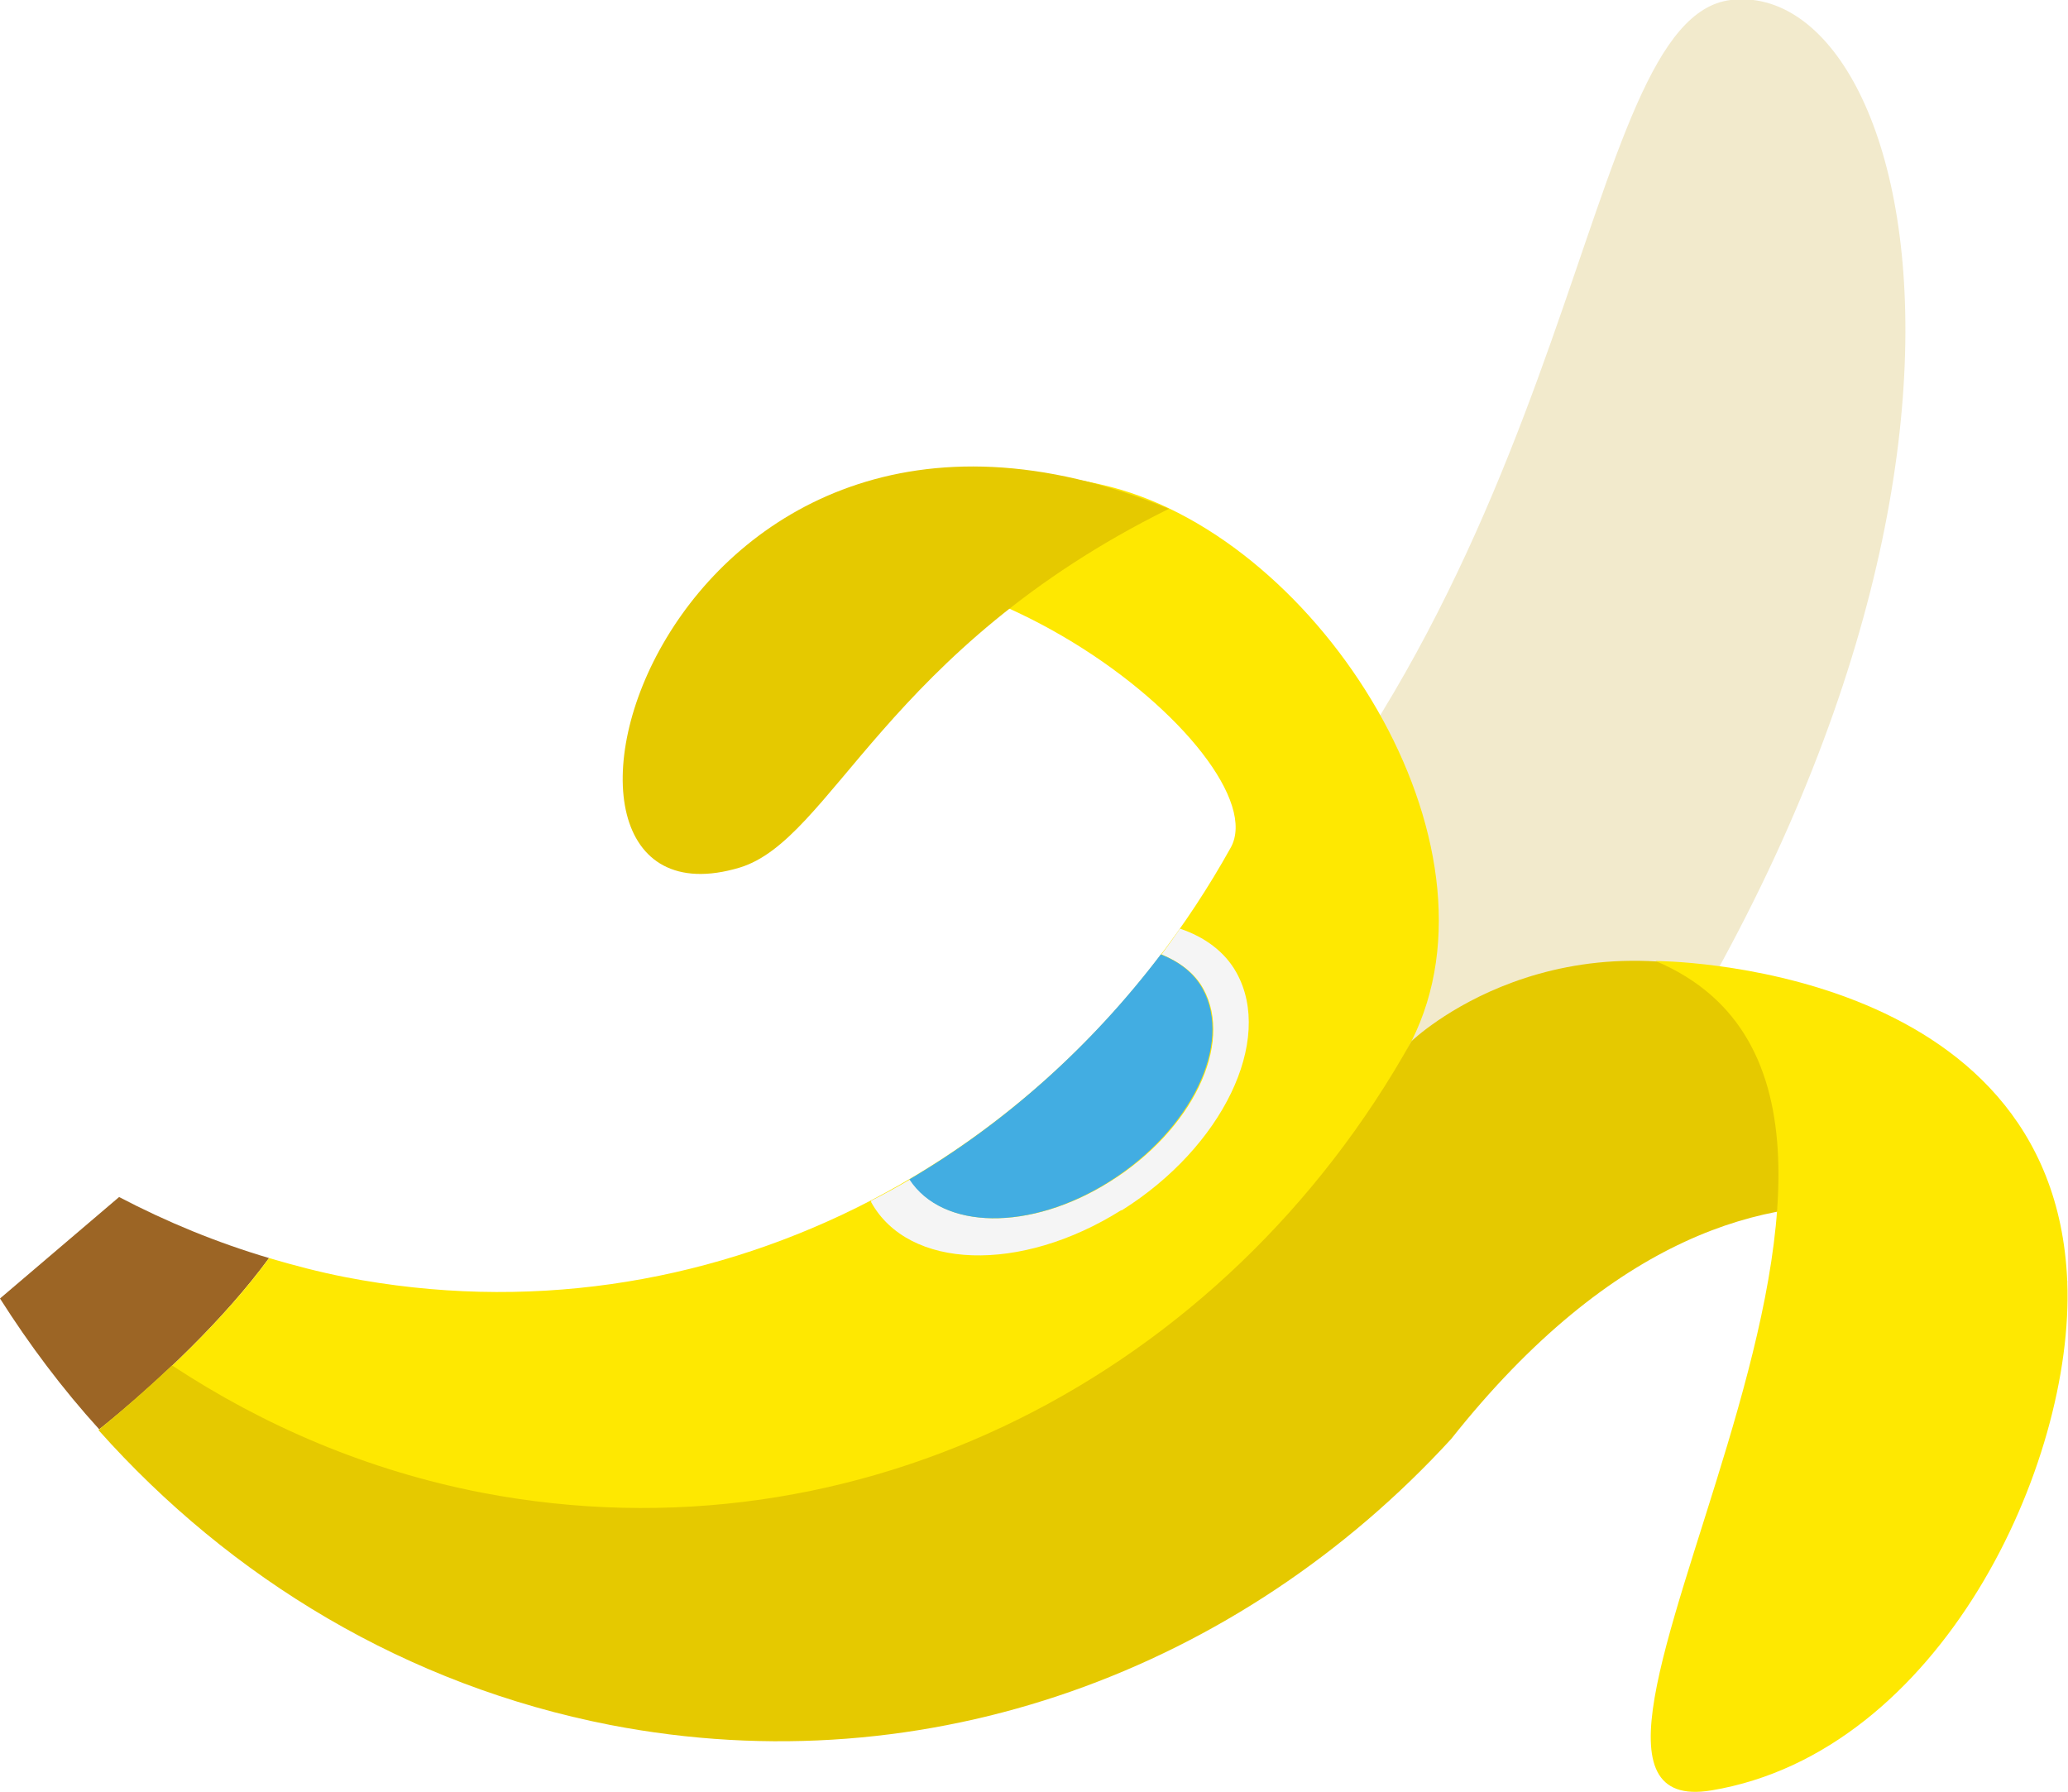
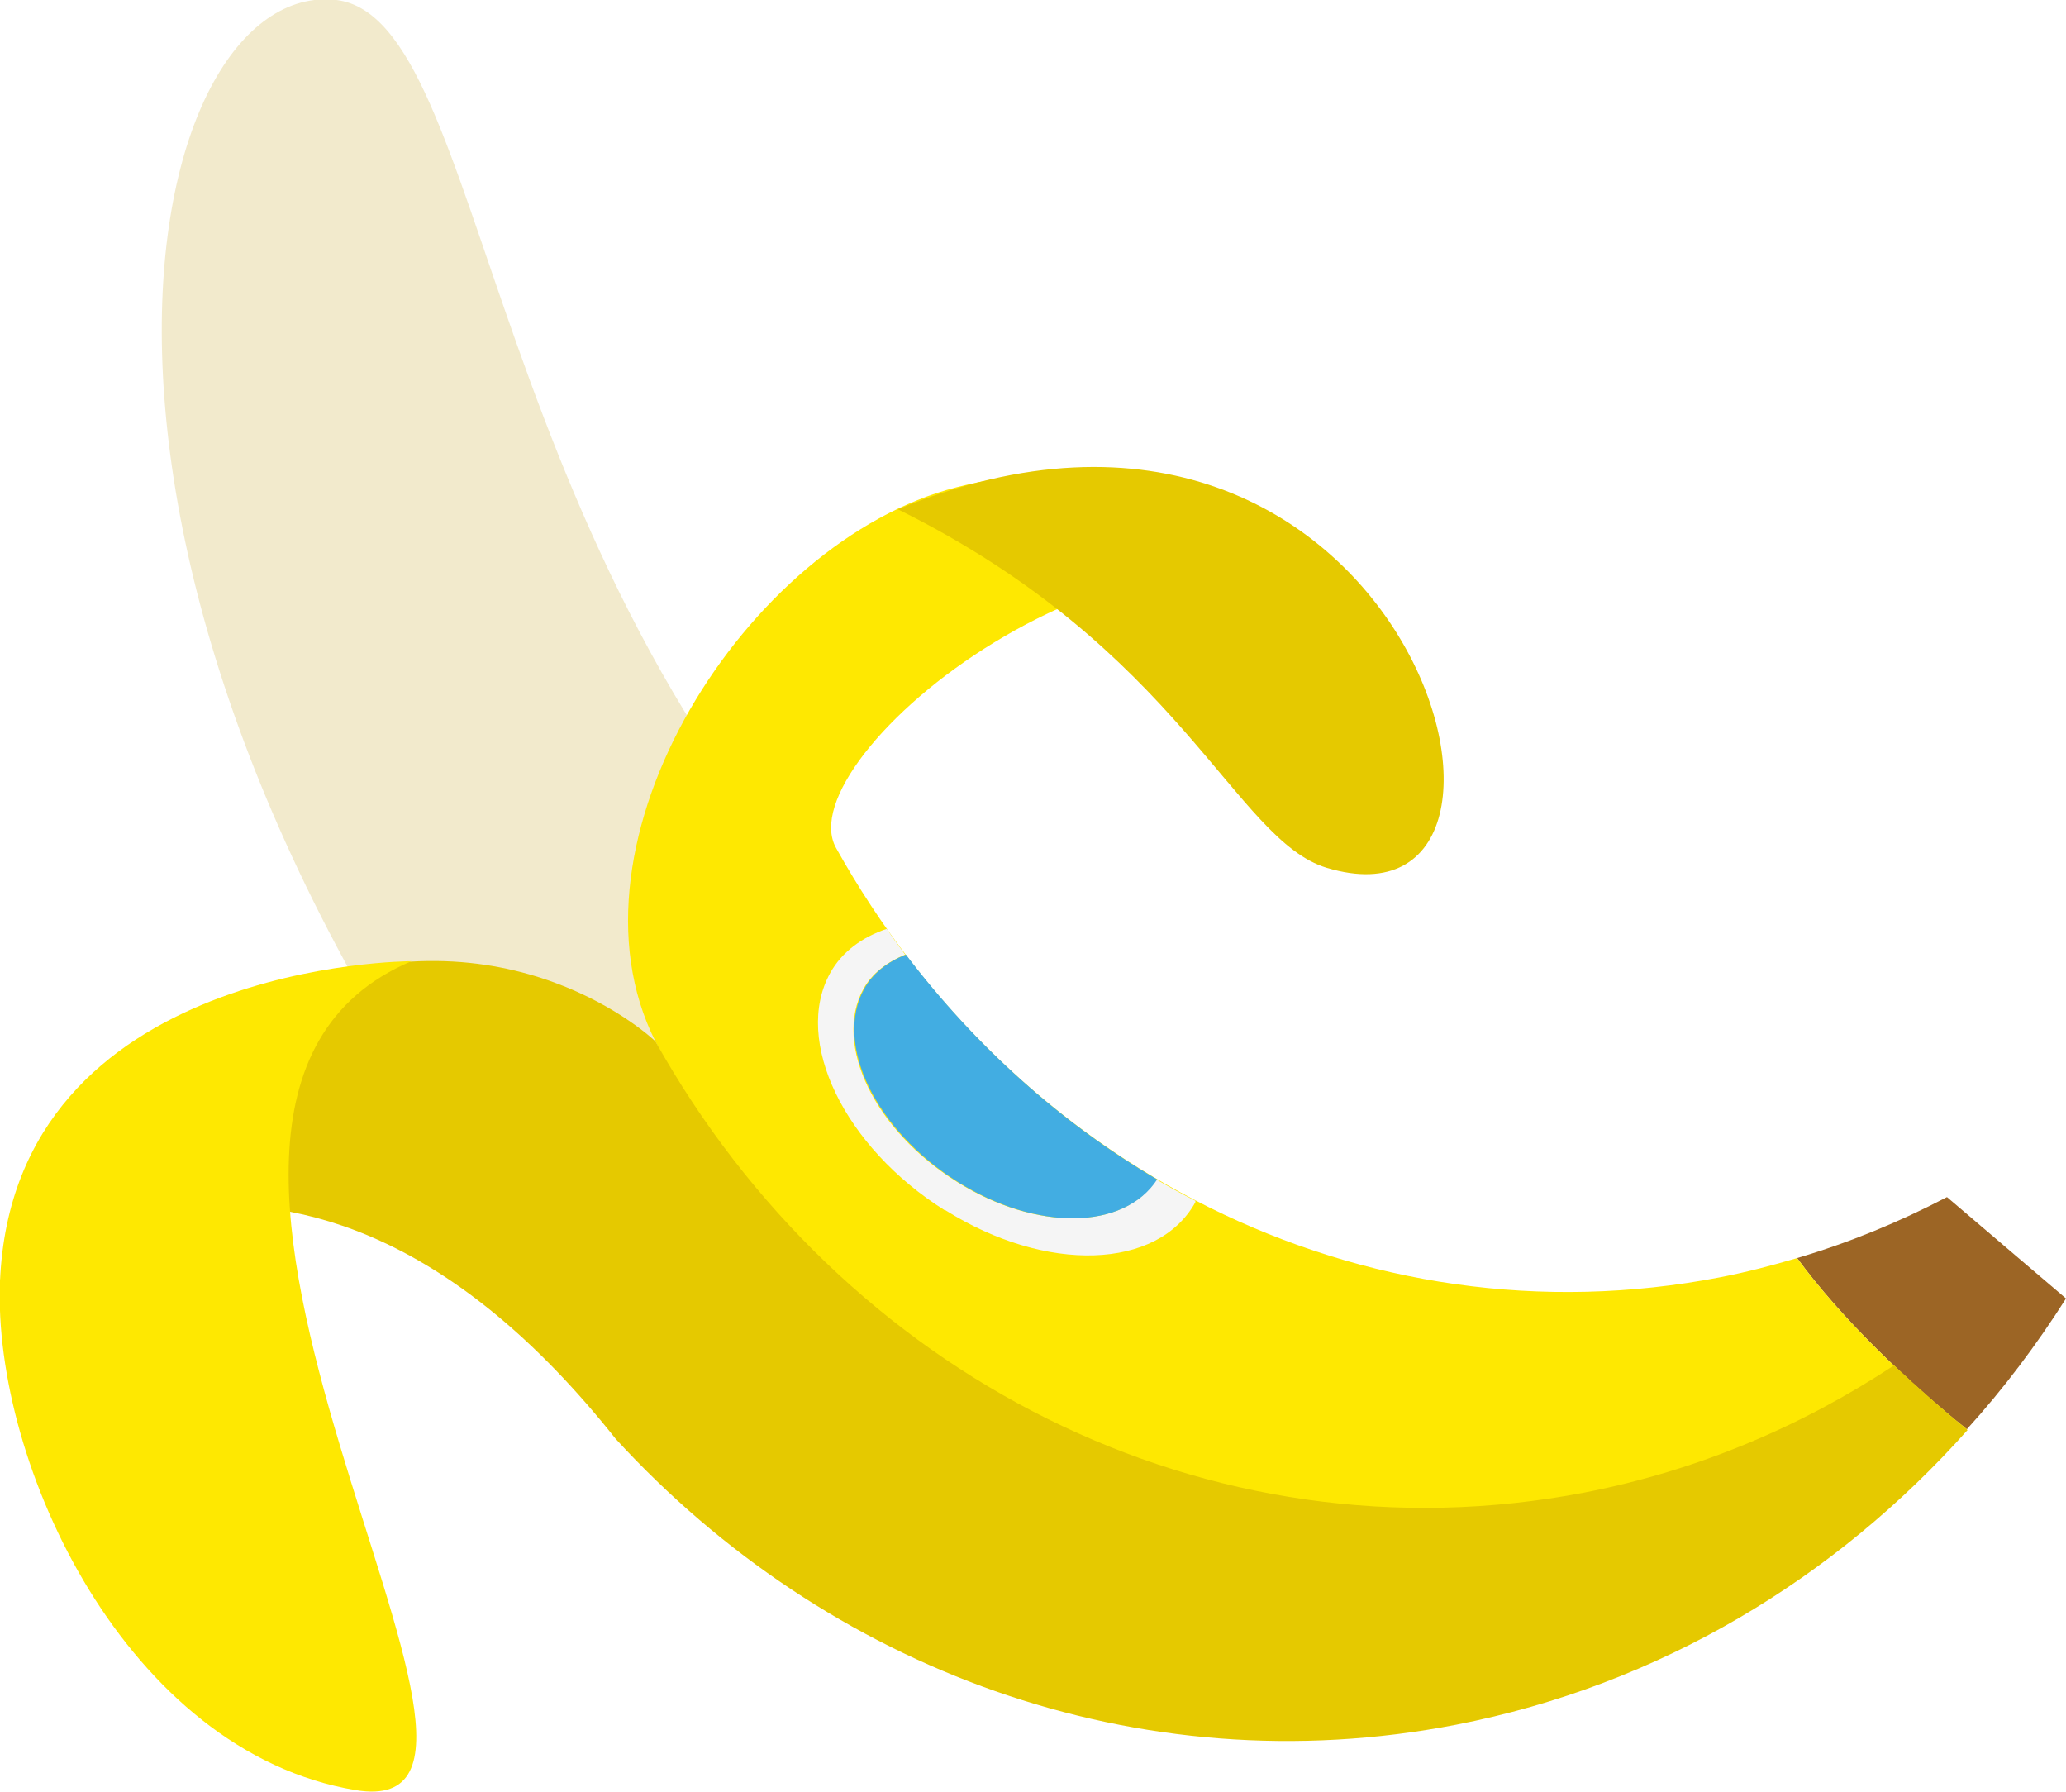
- <svg xmlns="http://www.w3.org/2000/svg" id="Calque_2" data-name="Calque 2" viewBox="0 0 28.13 24.37">
+ <svg xmlns="http://www.w3.org/2000/svg" id="Calque_2" data-name="Calque 2" viewBox="0 0 28.12 24.38">
  <defs>
    <style>
      .cls-1 {
        fill: #f2eacc;
      }

      .cls-2 {
        fill: #f5f5f5;
      }

      .cls-3 {
        fill: #fee801;
      }

      .cls-4 {
        fill: #e5c900;
      }

      .cls-5 {
        fill: #42ade2;
      }

      .cls-6 {
        fill: #9c6525;
      }
    </style>
  </defs>
-   <g id="Calque_1-2" data-name="Calque 1">
+   <g id="Calque_1-2" data-name="Calque 1-2">
    <g>
-       <path class="cls-1" d="m20.9,16.96c-3.04,4.39-7.88.56-4.84-3.83C21.59,7.82,21.45.26,23.54,0c2.63-.32,4.58,7.5-2.64,16.95Z" />
-       <path class="cls-6" d="m1.62,16.28l-1.62,1.38c.4.63.85,1.23,1.35,1.78.81-.65,1.71-1.51,2.31-2.33-.71-.21-1.39-.49-2.04-.83Z" />
-       <path class="cls-3" d="m15.1,6.62c-3.37-.86-5.57,1.51-5.57,1.51,3.18-1.7,7.9,2.17,7.21,3.4-2.4,4.31-7.14,6.79-12.04,5.84-.36-.07-.7-.16-1.04-.26-.6.82-1.5,1.68-2.31,2.33,6.6,3.29,14.5,1.35,17.85-5.28,1.36-2.7-1.24-6.81-4.1-7.54Z" />
-       <path class="cls-4" d="m28.12,17.43s-.64-2.69-3.83-3.95c-3.11-1.23-5.09.68-5.09.68-2.53,4.53-7.5,7.13-12.65,6.14-1.54-.3-2.95-.9-4.21-1.73-.33.31-.67.61-1,.88,1.8,2.02,4.19,3.47,6.96,4.01,4.34.84,8.57-.76,11.44-3.89,4.41-5.56,8.38-2.13,8.38-2.13Z" />
-       <path class="cls-2" d="m15.26,16.46c1.37-.86,2.07-2.31,1.56-3.23-.16-.29-.44-.49-.77-.6-.08.12-.17.24-.25.35.24.1.45.25.57.47.41.75-.15,1.92-1.27,2.62-1.08.68-2.28.66-2.72-.03-.17.1-.35.2-.53.29,0,0,0,.01,0,.02.51.92,2.03.97,3.4.11Z" />
-       <path class="cls-5" d="m12.37,16.04c.45.69,1.64.71,2.72.03,1.11-.7,1.68-1.87,1.27-2.62-.12-.22-.32-.37-.57-.47-.95,1.25-2.11,2.29-3.42,3.06Z" />
-       <path class="cls-3" d="m28.12,17.43c.1,2.48-1.72,6.4-4.84,6.92-3.12.52,3.95-9.29-.76-11.28,0,0,5.42,0,5.6,4.36Z" />
-       <path class="cls-4" d="m15.9,6.92c-6.96-2.86-9.32,5.92-5.84,4.88,1.26-.38,1.98-2.97,5.84-4.88Z" />
+       <path class="cls-1" d="m7.22,16.96C0,7.51,1.95-.31,4.58,0c2.09.26,1.95,7.82,7.48,13.13,3.04,4.39-1.8,8.22-4.84,3.83h0Z" />
+       <path class="cls-6" d="m24.46,17.12c.6.82,1.5,1.68,2.31,2.33.5-.55.95-1.15,1.35-1.78l-1.62-1.38c-.65.34-1.33.62-2.04.83Z" />
+       <path class="cls-3" d="m8.92,14.17c3.35,6.63,11.25,8.57,17.85,5.28-.81-.65-1.71-1.51-2.31-2.33-.34.1-.68.19-1.04.26-4.9.95-9.64-1.53-12.04-5.84-.69-1.23,4.03-5.1,7.21-3.4,0,0-2.2-2.37-5.57-1.51-2.86.73-5.46,4.84-4.1,7.54Z" />
+       <path class="cls-4" d="m0,17.45s3.97-3.43,8.38,2.13c2.87,3.13,7.1,4.73,11.44,3.89,2.77-.54,5.16-1.99,6.96-4.01-.33-.27-.67-.57-1-.88-1.26.83-2.67,1.43-4.21,1.73-5.15.99-10.12-1.61-12.65-6.14,0,0-1.98-1.91-5.09-.68C.64,14.75,0,17.44,0,17.44h0Z" />
+       <path class="cls-2" d="m12.87,16.47c1.37.86,2.89.81,3.4-.11v-.02c-.18-.09-.36-.19-.53-.29-.44.69-1.64.71-2.72.03-1.12-.7-1.68-1.87-1.27-2.62.12-.22.33-.37.57-.47-.08-.11-.17-.23-.25-.35-.33.11-.61.31-.77.6-.51.92.19,2.37,1.56,3.23h.01Z" />
+       <path class="cls-5" d="m12.33,12.99c-.25.1-.45.25-.57.47-.41.75.16,1.92,1.27,2.62,1.08.68,2.27.66,2.72-.03-1.31-.77-2.47-1.81-3.42-3.06Z" />
+       <path class="cls-3" d="m5.6,13.08c-4.71,1.99,2.36,11.8-.76,11.28S-.1,19.92,0,17.44c.18-4.36,5.6-4.36,5.6-4.36Z" />
+       <path class="cls-4" d="m18.06,11.81c3.48,1.04,1.12-7.74-5.84-4.88,3.86,1.91,4.58,4.5,5.84,4.88Z" />
    </g>
  </g>
</svg>
